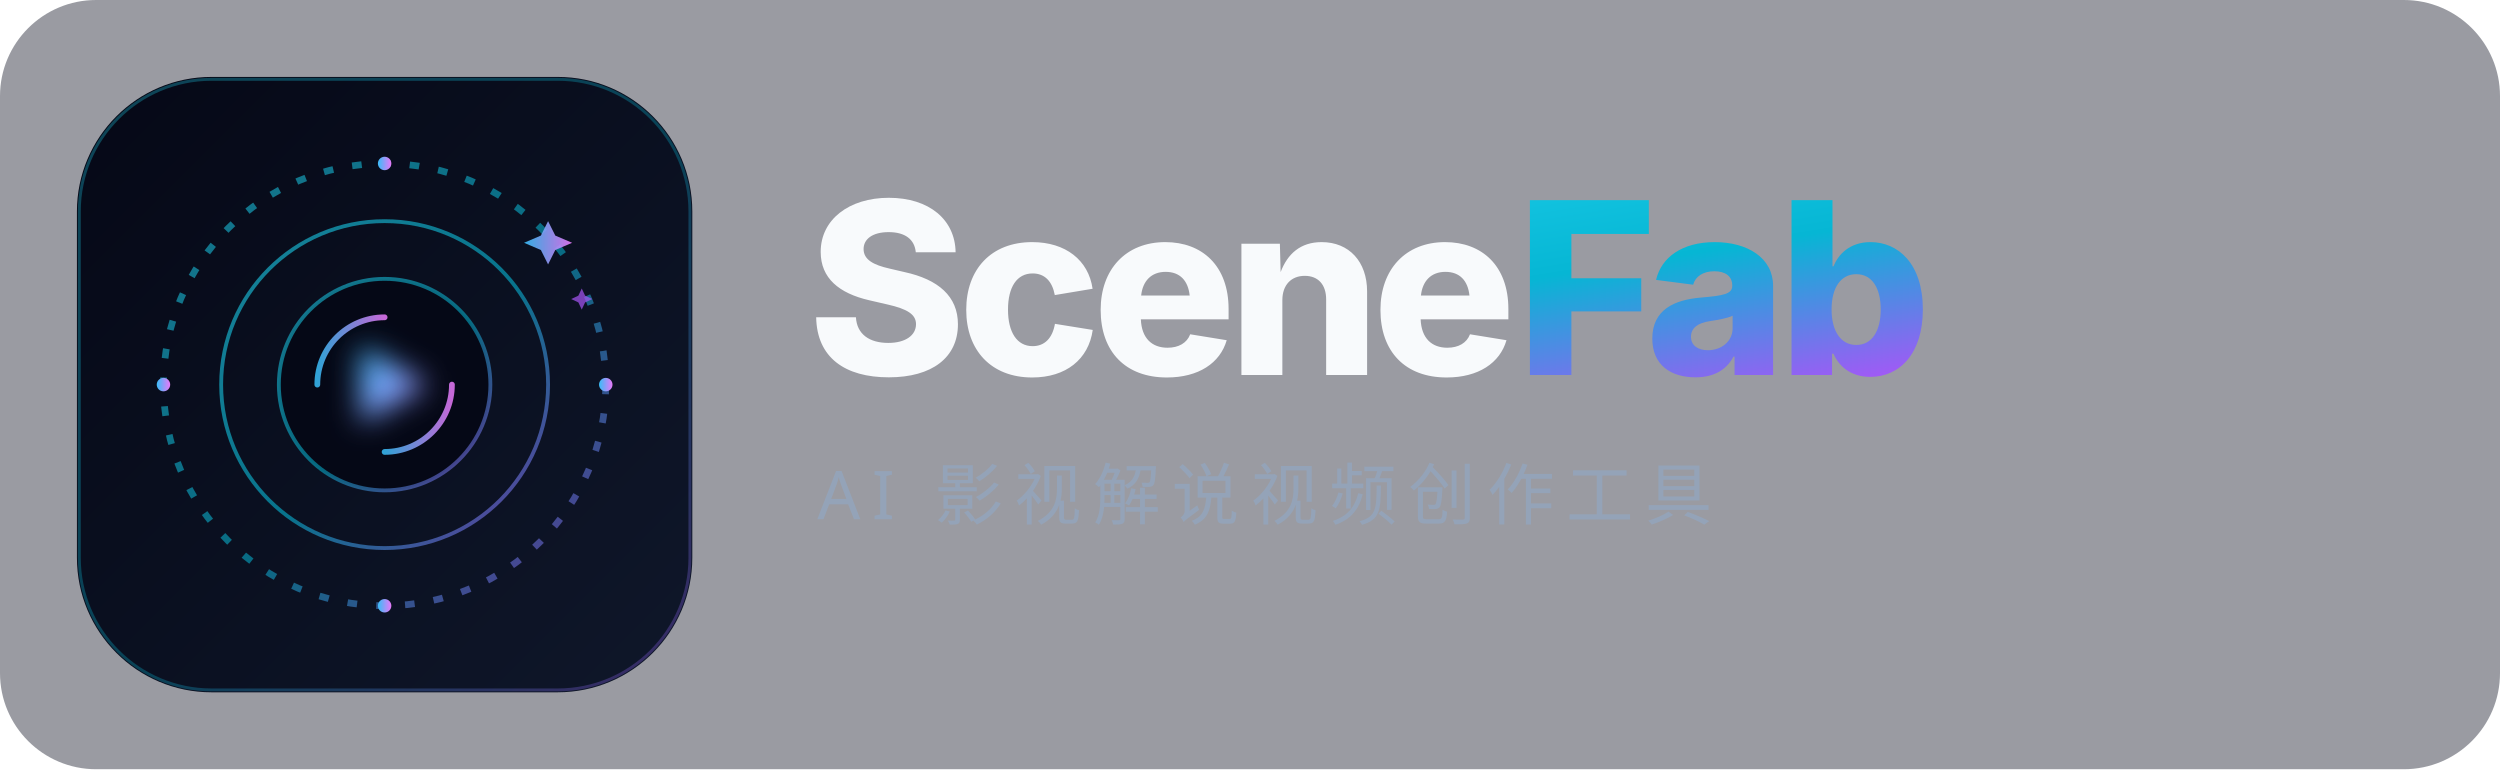
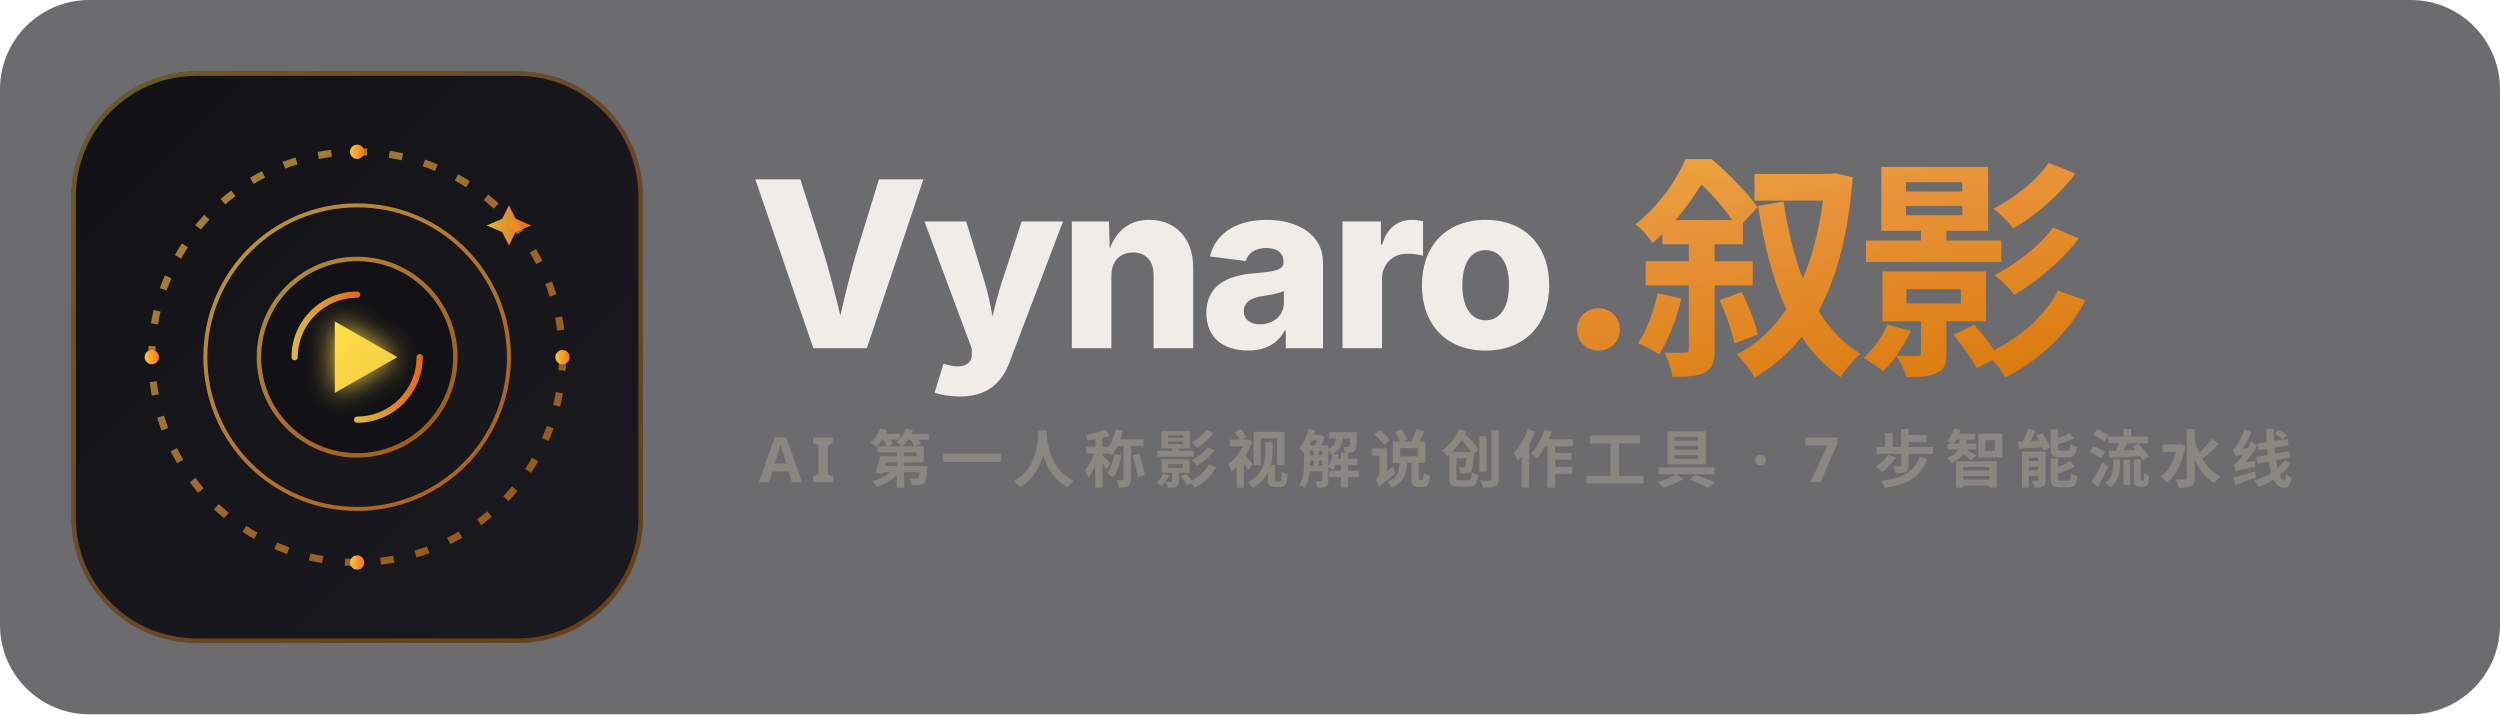
- <svg xmlns="http://www.w3.org/2000/svg" viewBox="0 0 520 160" role="img" aria-label="SceneFab — AI 影视解说视频创作工具">
+ <svg xmlns="http://www.w3.org/2000/svg" viewBox="0 0 560 160" role="img" aria-label="Vynaro — 叙影 AI 视频解说创作工具">
  <defs>
    <linearGradient id="bgH" x1="0%" y1="0%" x2="100%" y2="100%">
-       <stop offset="0%" stop-color="#050816" />
-       <stop offset="100%" stop-color="#0f172a" />
+       <stop offset="0%" stop-color="#121216" />
+       <stop offset="100%" stop-color="#1A1A20" />
    </linearGradient>
-     <linearGradient id="brandH" x1="0%" y1="0%" x2="100%" y2="100%">
-       <stop offset="0%" stop-color="#22d3ee" />
-       <stop offset="55%" stop-color="#06b6d4" />
-       <stop offset="100%" stop-color="#a855f7" />
+     <linearGradient id="brandGold" x1="0%" y1="0%" x2="100%" y2="100%">
+       <stop offset="0%" stop-color="#F5C842" />
+       <stop offset="50%" stop-color="#E8933A" />
+       <stop offset="100%" stop-color="#D97706" />
    </linearGradient>
-     <linearGradient id="coreH" x1="0%" y1="0%" x2="100%" y2="100%">
-       <stop offset="0%" stop-color="#38bdf8" />
-       <stop offset="100%" stop-color="#c084fc" />
+     <linearGradient id="coreGold" x1="0%" y1="0%" x2="100%" y2="100%">
+       <stop offset="0%" stop-color="#FDE047" />
+       <stop offset="100%" stop-color="#F5C842" />
    </linearGradient>
-     <linearGradient id="hiH" x1="0%" y1="0%" x2="100%" y2="0%">
-       <stop offset="0%" stop-color="#38bdf8" />
-       <stop offset="100%" stop-color="#e879f9" />
+     <linearGradient id="hiGold" x1="0%" y1="0%" x2="100%" y2="0%">
+       <stop offset="0%" stop-color="#F5C842" />
+       <stop offset="100%" stop-color="#F97316" />
    </linearGradient>
    <filter id="glowH" x="-50%" y="-50%" width="200%" height="200%">
      <feGaussianBlur stdDeviation="3" result="blur" />
+       <feMerge>
+         <feMergeNode in="blur" />
+         <feMergeNode in="SourceGraphic" />
+       </feMerge>
    </filter>
  </defs>
-   <rect width="100%" height="100%" rx="20" fill="#020617" opacity="0.4" />
+   <rect width="100%" height="100%" rx="20" fill="#0A0A0E" opacity="0.6" />
  <g transform="translate(16 16)">
    <rect width="128" height="128" rx="28" fill="url(#bgH)" />
-     <rect x="0.5" y="0.5" width="127" height="127" rx="27.5" fill="none" stroke="url(#brandH)" stroke-width="0.6" opacity="0.3" />
-     <circle cx="64" cy="64" r="46" fill="none" stroke="url(#brandH)" stroke-width="1.4" stroke-dasharray="2 4" opacity="0.55" />
-     <circle cx="64" cy="64" r="34" fill="none" stroke="url(#brandH)" stroke-width="0.8" opacity="0.6" />
-     <g fill="url(#hiH)">
-       <circle cx="64" cy="18" r="1.4" />
-       <circle cx="110" cy="64" r="1.4" />
-       <circle cx="64" cy="110" r="1.4" />
-       <circle cx="18" cy="64" r="1.4" />
+     <rect x="0.5" y="0.5" width="127" height="127" rx="27.5" fill="none" stroke="url(#brandGold)" stroke-width="1" opacity="0.4" />
+     <circle cx="64" cy="64" r="46" fill="none" stroke="url(#brandGold)" stroke-width="1.6" stroke-dasharray="3 5" opacity="0.65" />
+     <circle cx="64" cy="64" r="34" fill="none" stroke="url(#brandGold)" stroke-width="0.9" opacity="0.75" />
+     <g fill="url(#hiGold)">
+       <circle cx="64" cy="18" r="1.6" />
+       <circle cx="110" cy="64" r="1.6" />
+       <circle cx="64" cy="110" r="1.6" />
+       <circle cx="18" cy="64" r="1.6" />
    </g>
    <g transform="translate(64 64)">
-       <circle r="22" fill="#050816" />
-       <circle r="22" fill="none" stroke="url(#brandH)" stroke-width="0.8" opacity="0.55" />
-       <path d="M -14 0 A 14 14 0 0 1 0 -14" fill="none" stroke="url(#hiH)" stroke-width="1.2" stroke-linecap="round" opacity="0.85" />
-       <path d="M 14 0 A 14 14 0 0 1 0 14" fill="none" stroke="url(#hiH)" stroke-width="1.2" stroke-linecap="round" opacity="0.85" />
-       <path d="M -5 -8 L 9 0 L -5 8 Z" fill="url(#coreH)" filter="url(#glowH)" />
+       <circle r="22" fill="#121216" />
+       <circle r="22" fill="none" stroke="url(#brandGold)" stroke-width="1" opacity="0.7" />
+       <path d="M -14 0 A 14 14 0 0 1 0 -14" fill="none" stroke="url(#hiGold)" stroke-width="1.4" stroke-linecap="round" opacity="0.9" />
+       <path d="M 14 0 A 14 14 0 0 1 0 14" fill="none" stroke="url(#hiGold)" stroke-width="1.4" stroke-linecap="round" opacity="0.9" />
+       <path d="M -5 -8 L 9 0 L -5 8 Z" fill="url(#coreGold)" filter="url(#glowH)" />
    </g>
-     <path d="M 98 30 L 99.5 33 L 103 34.5 L 99.5 36 L 98 39 L 96.5 36 L 93 34.5 L 96.5 33 Z" fill="url(#hiH)" opacity="0.9" />
-     <path d="M 105 44 L 105.7 45.5 L 107.2 46.2 L 105.7 46.9 L 105 48.4 L 104.3 46.9 L 102.8 46.2 L 104.3 45.5 Z" fill="#a855f7" opacity="0.7" />
+     <path d="M 98 30 L 99.5 33 L 103 34.5 L 99.5 36 L 98 39 L 96.5 36 L 93 34.5 L 96.5 33 Z" fill="url(#hiGold)" opacity="0.9" />
  </g>
  <g transform="translate(168 0)">
-     <text x="0" y="78" font-family="Inter, 'SF Pro Display', 'Helvetica Neue', system-ui, -apple-system, 'PingFang SC', sans-serif" font-size="50" font-weight="800" fill="#f8fafc" letter-spacing="-1.8">Scene<tspan fill="url(#brandH)">Fab</tspan>
+     <text x="0" y="78" font-family="Inter, 'SF Pro Display', 'Helvetica Neue', system-ui, -apple-system, sans-serif" font-size="52" font-weight="800" fill="#F0EDE8" letter-spacing="-1.5">Vynaro<tspan fill="url(#brandGold)"> .叙影</tspan>
    </text>
-     <text x="2" y="108" font-family="'PingFang SC', 'Microsoft YaHei', 'Hiragino Sans GB', system-ui, sans-serif" font-size="14" font-weight="500" fill="#94a3b8" letter-spacing="2.4">AI 影视解说视频创作工具</text>
+     <text x="2" y="108" font-family="'PingFang SC', 'Microsoft YaHei', system-ui, sans-serif" font-size="14" font-weight="600" fill="#8A8680" letter-spacing="2.0">AI 第一人称影视解说创作工具 · 7 步智能流水线</text>
  </g>
</svg>
